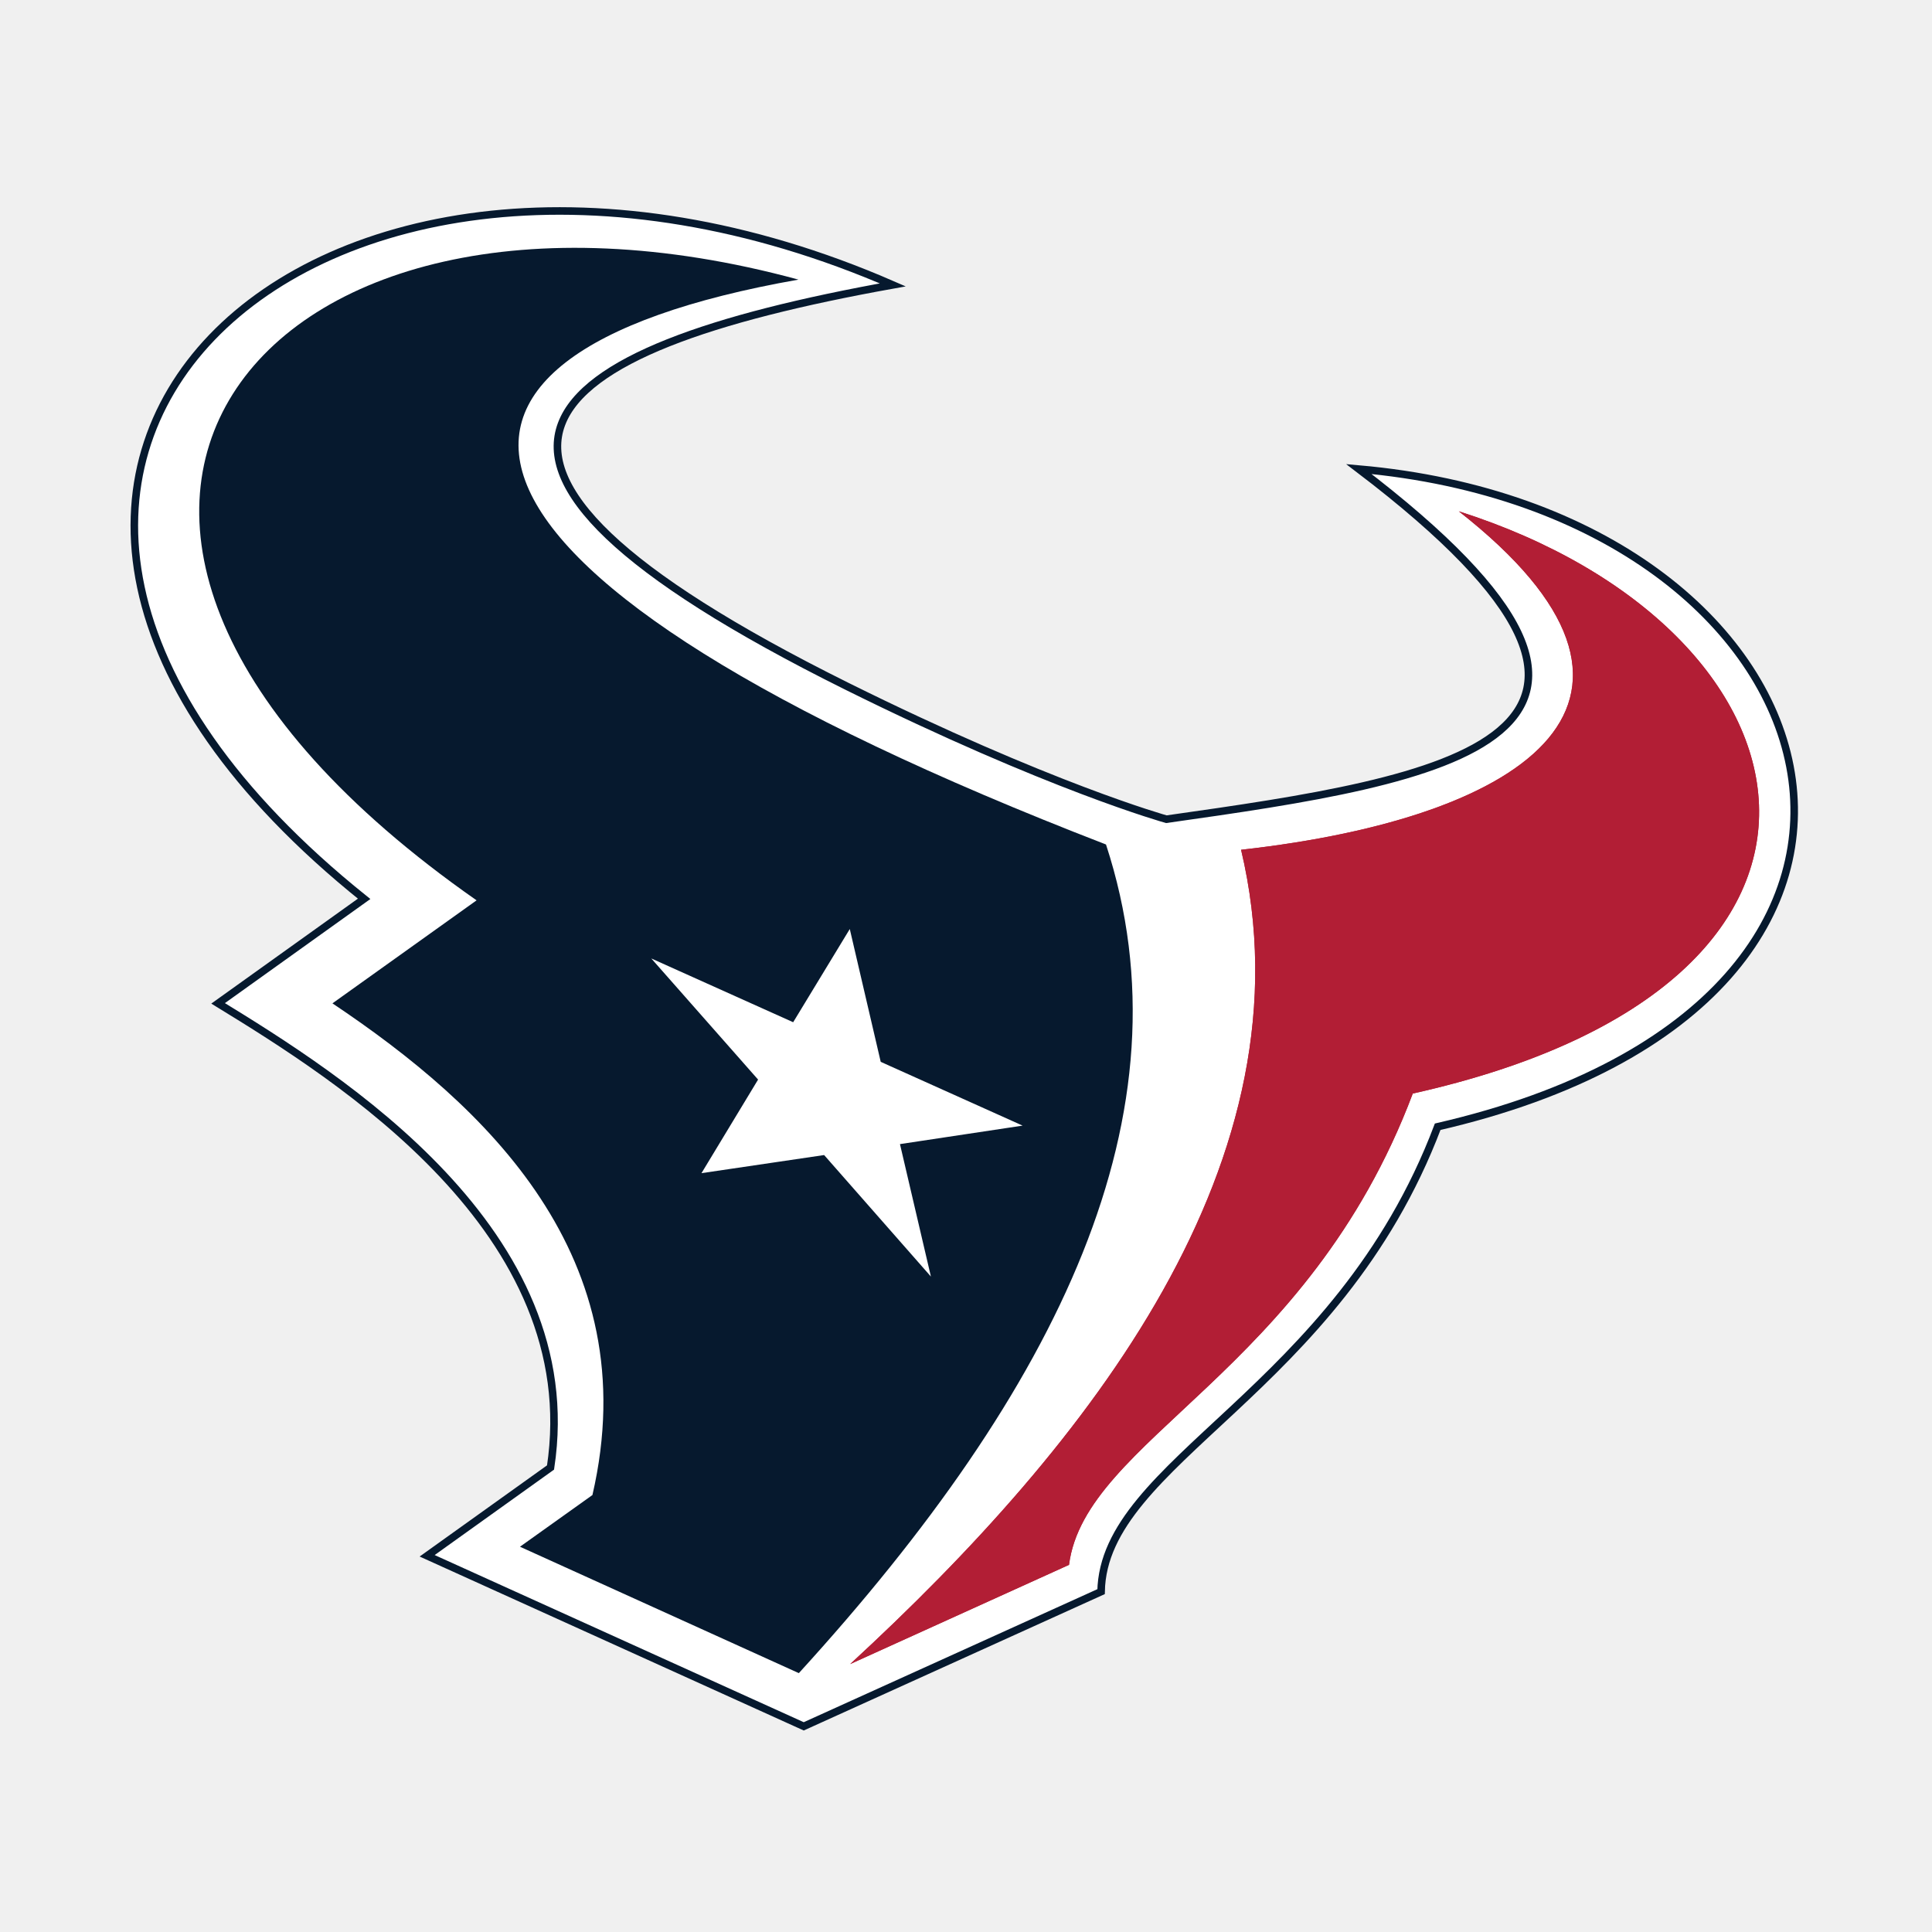
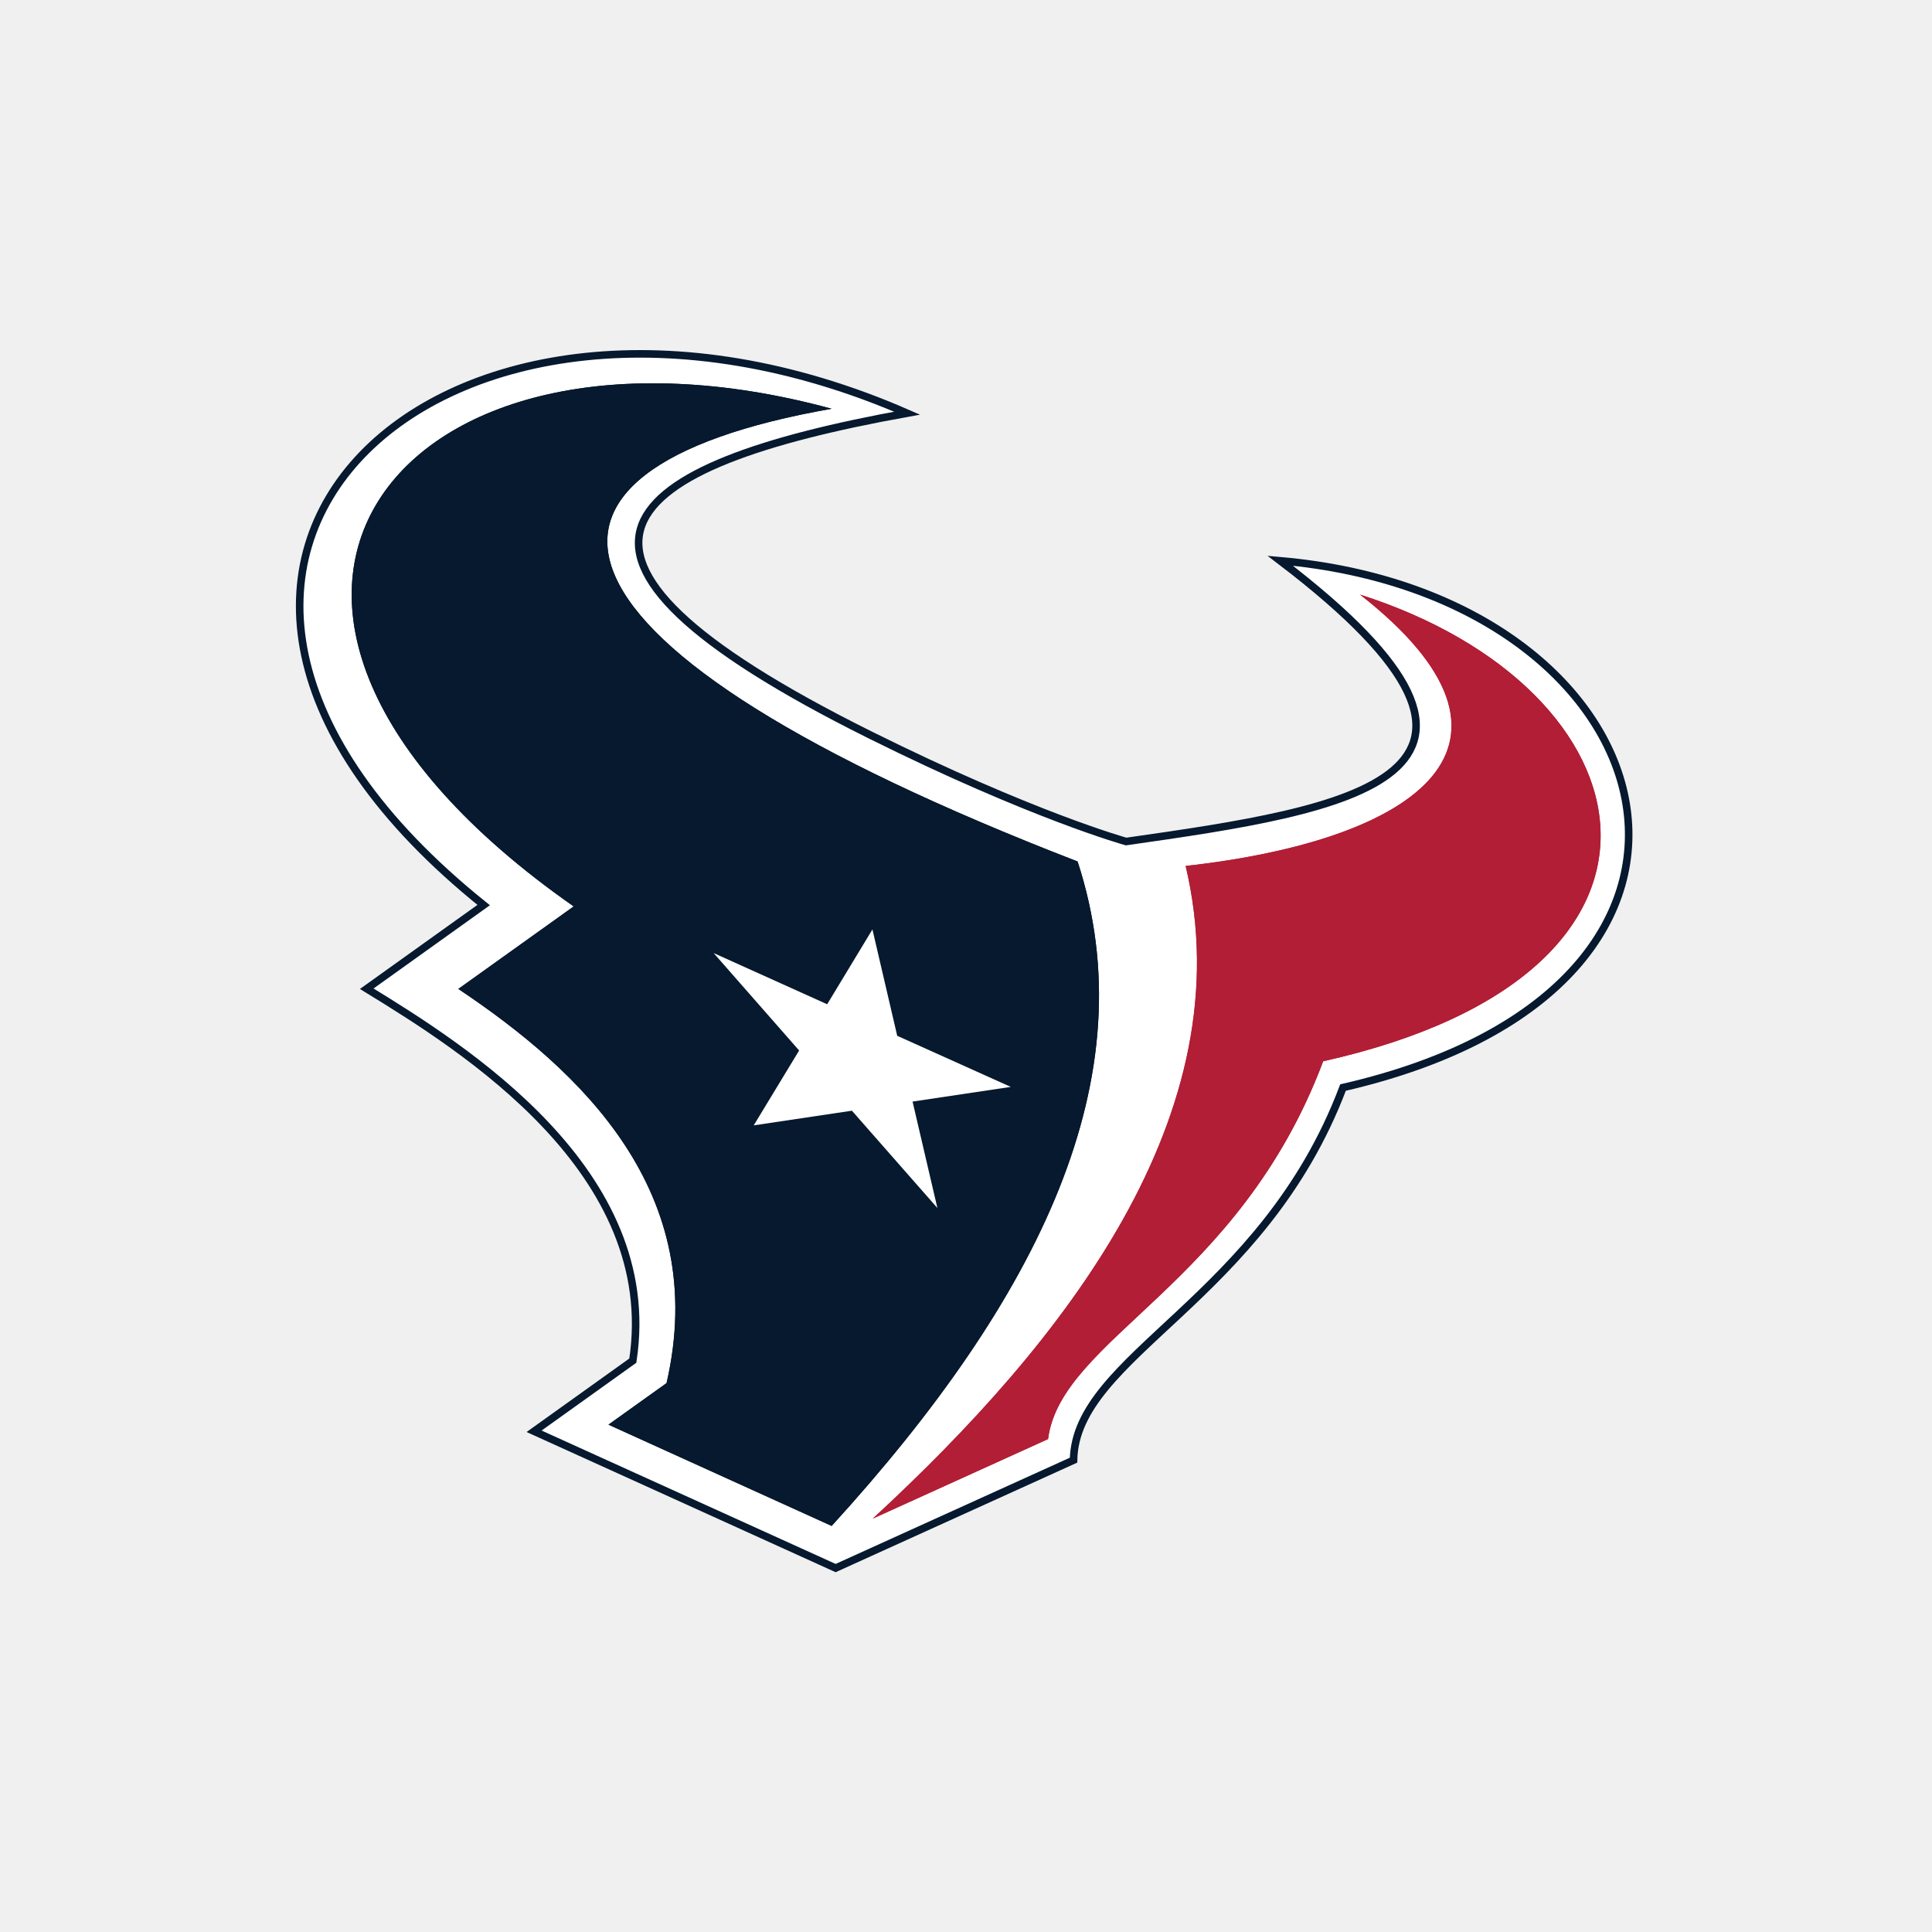
- <svg xmlns="http://www.w3.org/2000/svg" width="512" height="512" viewBox="0 0 512 512">
-   <g>
-     <g>
-       <path fill="#fff" stroke="#06192E" stroke-width="2" stroke-miterlimit="10" d="M360.1 124.3c94.1 71.6 22.5 82.4-51 92.8 0 0-31-8.6-84.8-35.3-121.9-60.6-83.5-89.1 12.3-106.3-153.3-66.8-281.1 49.6-140.1 162.7l-38.7 27.7c31.8 19.5 97.6 60.4 88.1 123l-32.7 23.4 99.8 45.2 78.8-35.7c.6-34.7 62.5-52.7 89.2-123.2 146.6-33.8 109.3-162.8-20.9-174.3z" />
-       <path fill="#B21E35" d="M386.6 135.5c63.2 49.5 19.3 81.1-57.7 89.7 19.5 82.2-40.3 157.5-103.6 215.8l58-26.3c4.3-33.4 63.2-50.8 91.1-124.9 131-29.2 109.6-123.3 12.2-154.3z" />
-       <path fill="#06192E" d="M293.1 223.8c-184.2-71.2-196.4-129.5-81.5-149.7-143.7-39.1-227.6 65.1-85.3 164.5l-38.2 27.3c40.5 27.1 83.5 67.2 68.9 130.3l-19.2 13.7 73.9 33.5c68.7-75.3 104.7-148.4 81.4-219.6zm-46.4 114.5l-28.3-32.2-32.5 4.8 15-24.8-28.3-32.1 37.6 16.9 15-24.7 8.2 35.2 37.6 16.9-32.5 4.9 8.2 35.1zm46.4-114.5c-184.2-71.2-196.4-129.5-81.5-149.7-143.7-39.1-227.6 65.1-85.3 164.5l-38.2 27.3c40.5 27.1 83.5 67.2 68.9 130.3l-19.2 13.7 73.9 33.5c68.7-75.3 104.7-148.4 81.4-219.6zm-46.4 114.5l-28.3-32.2-32.5 4.8 15-24.8-28.3-32.1 37.6 16.9 15-24.7 8.2 35.2 37.6 16.9-32.5 4.9 8.2 35.1z" />
-       <path fill="#B21E35" d="M386.6 135.5c63.2 49.5 19.3 81.1-57.7 89.7 19.5 82.2-40.3 157.5-103.6 215.8l58-26.3c4.3-33.4 63.2-50.8 91.1-124.9 131-29.2 109.6-123.3 12.2-154.3z" />
+ <svg xmlns="http://www.w3.org/2000/svg" width="512px" height="512px" viewBox="0 0 512 512" version="1.1">
+   <defs />
+   <g id="Page-1" stroke="none" stroke-width="1" fill="none" fill-rule="evenodd">
+     <g id="houston-texans">
+       <g id="svg" transform="translate(79, 94)">
+         <path d="M260.269,54.603 C335.641,112.026 278.283,120.629 219.435,129.011 C219.435,129.011 194.59,122.151 151.557,100.743 C53.961,52.198 84.686,29.328 161.392,15.493 C38.609,-38.061 -63.717,55.181 49.179,145.851 L18.193,168.023 C43.656,183.642 96.358,216.413 88.702,266.583 L62.542,285.304 L142.452,321.555 L205.502,292.957 C205.972,265.159 255.568,250.733 276.913,194.212 C394.382,167.231 364.457,63.753 260.269,54.603 L260.269,54.603 Z" id="Fill-1" fill="#FFFFFF" />
+         <path d="M260.269,54.603 C335.641,112.026 278.283,120.629 219.435,129.011 C219.435,129.011 194.59,122.151 151.557,100.743 C53.961,52.198 84.686,29.328 161.392,15.493 C38.609,-38.061 -63.717,55.181 49.179,145.851 L18.193,168.023 C43.656,183.642 96.358,216.413 88.702,266.583 L62.542,285.304 L142.452,321.555 L205.502,292.957 C205.972,265.159 255.568,250.733 276.913,194.212 C394.382,167.231 364.457,63.753 260.269,54.603 L260.269,54.603 Z" id="Stroke-2" stroke="#06192E" stroke-width="2" />
+         <path d="M281.443,63.586 C332.048,103.265 296.921,128.6 235.209,135.491 C250.819,201.371 202.962,261.716 152.283,308.455 L198.747,287.369 C202.192,260.594 249.328,246.668 271.654,187.248 C376.579,163.817 359.466,88.421 281.443,63.586" id="Fill-3" fill="#B21E35" />
+         <path d="M206.574,134.305 C59.113,77.271 49.338,30.491 141.394,14.321 C26.271,-16.992 -40.86,66.542 73.036,146.21 L42.465,168.076 C74.924,189.796 109.316,221.943 97.643,272.538 L82.244,283.549 L141.394,310.387 C196.442,250.032 225.234,191.384 206.574,134.305 L206.574,134.305 Z" id="Fill-4" fill="#06192E" />
+         <path d="M206.574,134.305 C59.113,77.271 49.338,30.491 141.394,14.321 C26.271,-16.992 -40.86,66.542 73.036,146.21 L42.465,168.076 C74.924,189.796 109.316,221.943 97.643,272.538 L82.244,283.549 L141.394,310.387 C196.442,250.032 225.234,191.384 206.574,134.305 L206.574,134.305 Z" id="Path" fill="#06192E" />
+         <path d="M169.418,226.132 L146.763,200.347 L120.744,204.233 L132.777,184.39 L110.126,158.574 L140.21,172.14 L152.203,152.309 L158.771,180.498 L188.86,194.038 L162.838,197.928 L169.418,226.132 L169.418,226.132 Z" id="Path" fill="#FFFFFF" />
+         <path d="M281.443,63.586 C332.048,103.265 296.921,128.6 235.209,135.491 C250.819,201.371 202.962,261.716 152.283,308.455 L198.747,287.369 C202.192,260.594 249.328,246.668 271.654,187.248 C376.579,163.817 359.466,88.421 281.443,63.586" id="Fill-5" fill="#B21E35" />
+       </g>
    </g>
  </g>
</svg>
